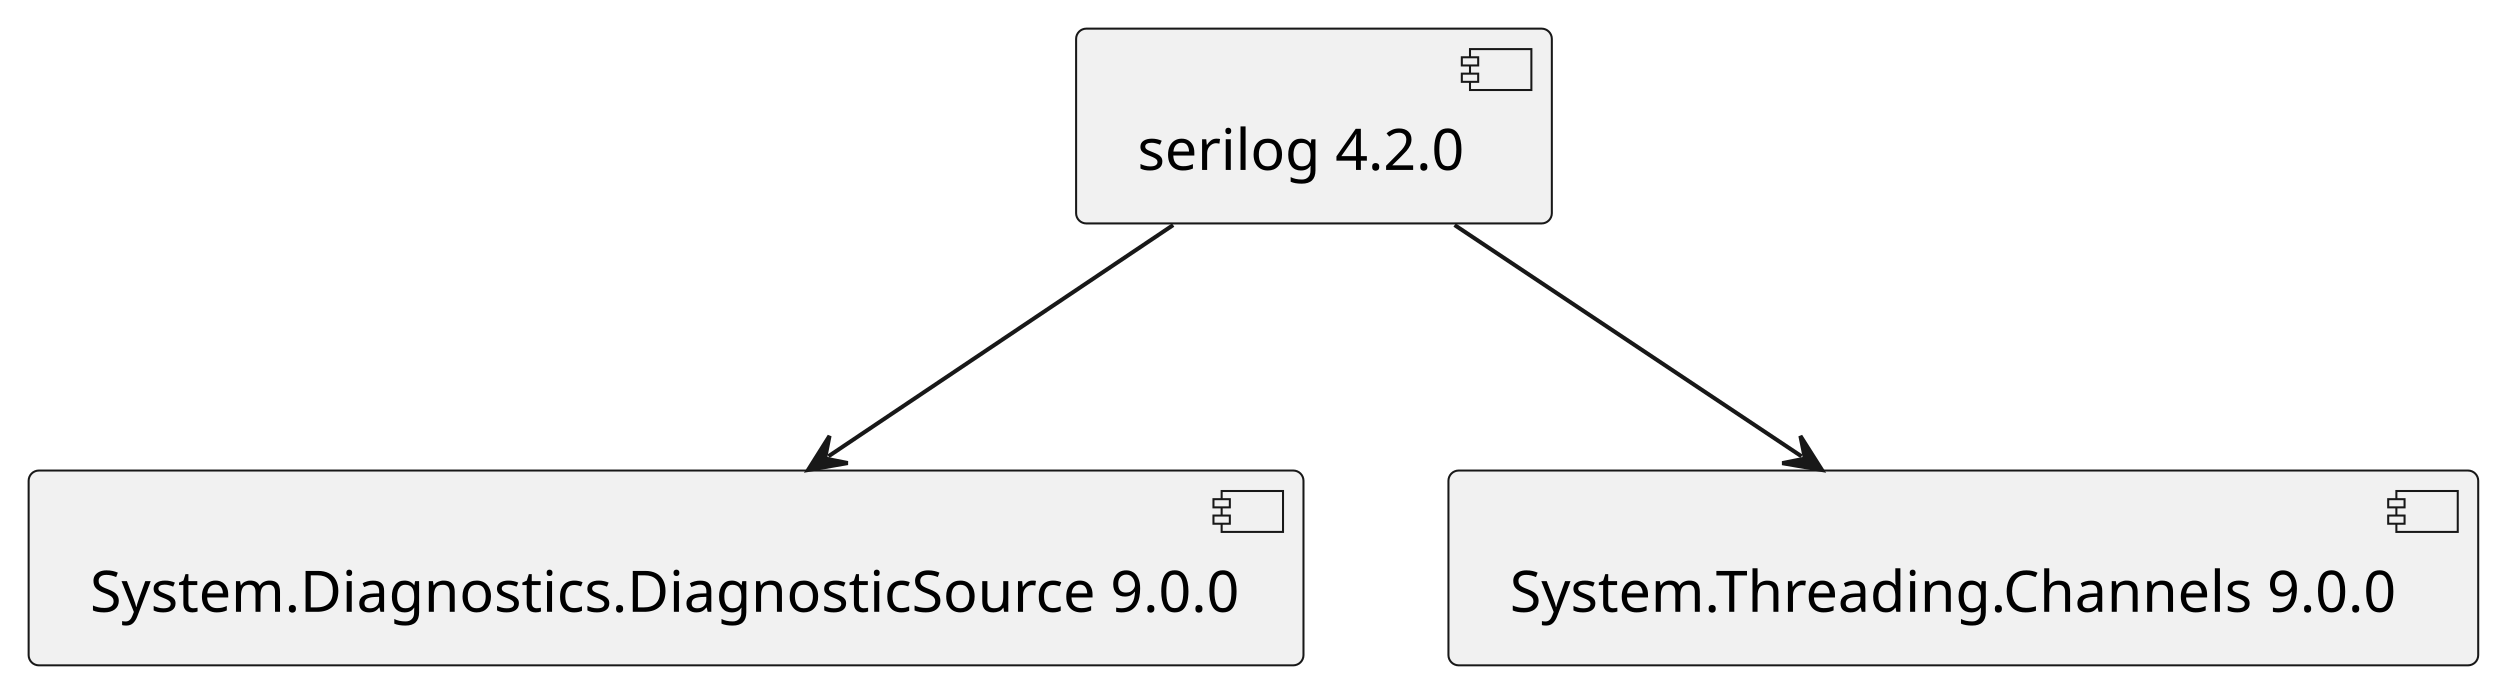
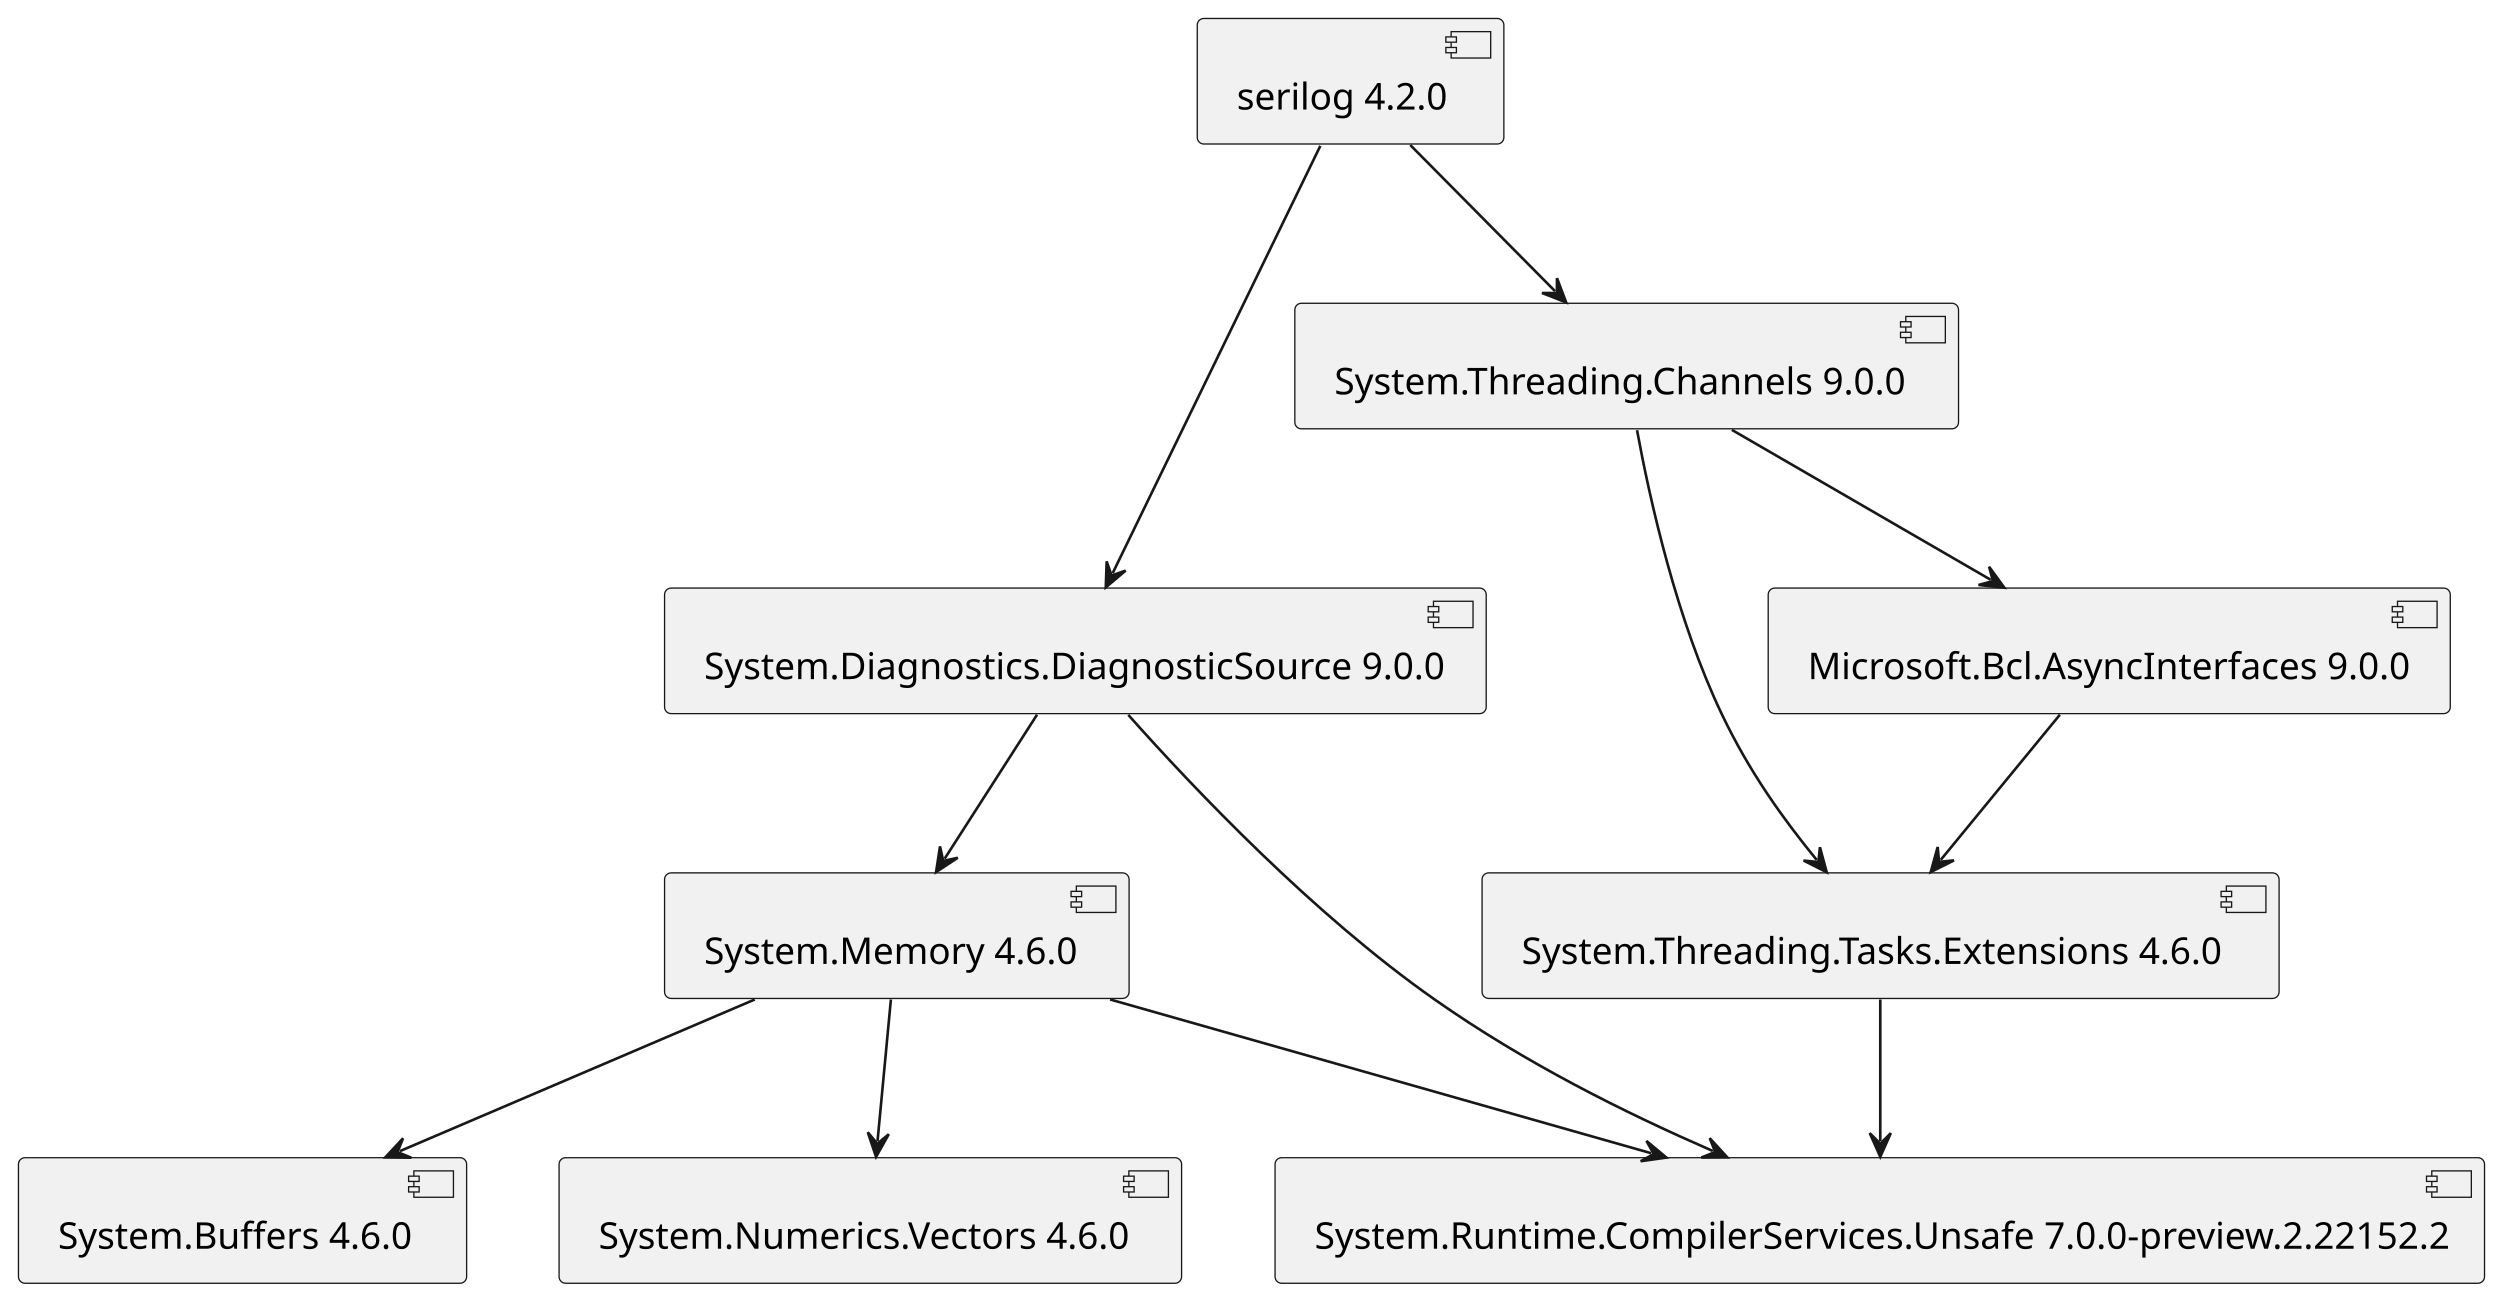
- <svg xmlns="http://www.w3.org/2000/svg" contentStyleType="text/css" height="168px" preserveAspectRatio="none" style="width:611px;height:168px;background:#FFFFFF;" version="1.1" viewBox="0 0 611 168" width="611px" zoomAndPan="magnify">
+ <svg xmlns="http://www.w3.org/2000/svg" contentStyleType="text/css" height="492px" preserveAspectRatio="none" style="width:948px;height:492px;background:#FFFFFF;" version="1.1" viewBox="0 0 948 492" width="948px" zoomAndPan="magnify">
  <defs />
  <g>
    <g id="elem_serilog 4.2.0">
-       <rect fill="#F1F1F1" height="47.609" rx="2.5" ry="2.5" style="stroke:#181818;stroke-width:0.5;" width="116.269" x="263" y="7" />
-       <rect fill="#F1F1F1" height="10" style="stroke:#181818;stroke-width:0.5;" width="15" x="359.269" y="12" />
-       <rect fill="#F1F1F1" height="2" style="stroke:#181818;stroke-width:0.5;" width="4" x="357.269" y="14" />
-       <rect fill="#F1F1F1" height="2" style="stroke:#181818;stroke-width:0.5;" width="4" x="357.269" y="18" />
-       <text fill="#000000" font-family="sans-serif" font-size="14" lengthAdjust="spacing" textLength="76.269" x="278" y="41.533">serilog 4.2.0</text>
+       <rect fill="#F1F1F1" height="47.609" rx="2.5" ry="2.5" style="stroke:#181818;stroke-width:0.5;" width="116.269" x="454" y="7" />
+       <rect fill="#F1F1F1" height="10" style="stroke:#181818;stroke-width:0.5;" width="15" x="550.269" y="12" />
+       <rect fill="#F1F1F1" height="2" style="stroke:#181818;stroke-width:0.5;" width="4" x="548.269" y="14" />
+       <rect fill="#F1F1F1" height="2" style="stroke:#181818;stroke-width:0.5;" width="4" x="548.269" y="18" />
+       <text fill="#000000" font-family="sans-serif" font-size="14" lengthAdjust="spacing" textLength="76.269" x="469" y="41.533">serilog 4.2.0</text>
    </g>
    <g id="elem_System.Diagnostics.DiagnosticSource 9.0.0">
-       <rect fill="#F1F1F1" height="47.609" rx="2.5" ry="2.5" style="stroke:#181818;stroke-width:0.5;" width="311.571" x="7" y="115" />
-       <rect fill="#F1F1F1" height="10" style="stroke:#181818;stroke-width:0.5;" width="15" x="298.571" y="120" />
-       <rect fill="#F1F1F1" height="2" style="stroke:#181818;stroke-width:0.5;" width="4" x="296.571" y="122" />
-       <rect fill="#F1F1F1" height="2" style="stroke:#181818;stroke-width:0.5;" width="4" x="296.571" y="126" />
-       <text fill="#000000" font-family="sans-serif" font-size="14" lengthAdjust="spacing" textLength="271.571" x="22" y="149.533">System.Diagnostics.DiagnosticSource 9.0.0</text>
+       <rect fill="#F1F1F1" height="47.609" rx="2.5" ry="2.5" style="stroke:#181818;stroke-width:0.5;" width="311.571" x="252" y="223" />
+       <rect fill="#F1F1F1" height="10" style="stroke:#181818;stroke-width:0.5;" width="15" x="543.571" y="228" />
+       <rect fill="#F1F1F1" height="2" style="stroke:#181818;stroke-width:0.5;" width="4" x="541.571" y="230" />
+       <rect fill="#F1F1F1" height="2" style="stroke:#181818;stroke-width:0.5;" width="4" x="541.571" y="234" />
+       <text fill="#000000" font-family="sans-serif" font-size="14" lengthAdjust="spacing" textLength="271.571" x="267" y="257.533">System.Diagnostics.DiagnosticSource 9.0.0</text>
    </g>
    <g id="elem_System.Threading.Channels 9.0.0">
-       <rect fill="#F1F1F1" height="47.609" rx="2.5" ry="2.5" style="stroke:#181818;stroke-width:0.5;" width="251.675" x="354" y="115" />
-       <rect fill="#F1F1F1" height="10" style="stroke:#181818;stroke-width:0.5;" width="15" x="585.675" y="120" />
-       <rect fill="#F1F1F1" height="2" style="stroke:#181818;stroke-width:0.5;" width="4" x="583.675" y="122" />
-       <rect fill="#F1F1F1" height="2" style="stroke:#181818;stroke-width:0.5;" width="4" x="583.675" y="126" />
-       <text fill="#000000" font-family="sans-serif" font-size="14" lengthAdjust="spacing" textLength="211.675" x="369" y="149.533">System.Threading.Channels 9.0.0</text>
+       <rect fill="#F1F1F1" height="47.609" rx="2.5" ry="2.5" style="stroke:#181818;stroke-width:0.5;" width="251.675" x="491" y="115" />
+       <rect fill="#F1F1F1" height="10" style="stroke:#181818;stroke-width:0.5;" width="15" x="722.675" y="120" />
+       <rect fill="#F1F1F1" height="2" style="stroke:#181818;stroke-width:0.5;" width="4" x="720.675" y="122" />
+       <rect fill="#F1F1F1" height="2" style="stroke:#181818;stroke-width:0.5;" width="4" x="720.675" y="126" />
+       <text fill="#000000" font-family="sans-serif" font-size="14" lengthAdjust="spacing" textLength="211.675" x="506" y="149.533">System.Threading.Channels 9.0.0</text>
+     </g>
+     <g id="elem_System.Memory 4.6.0">
+       <rect fill="#F1F1F1" height="47.609" rx="2.5" ry="2.5" style="stroke:#181818;stroke-width:0.5;" width="176.151" x="252" y="331" />
+       <rect fill="#F1F1F1" height="10" style="stroke:#181818;stroke-width:0.5;" width="15" x="408.151" y="336" />
+       <rect fill="#F1F1F1" height="2" style="stroke:#181818;stroke-width:0.5;" width="4" x="406.151" y="338" />
+       <rect fill="#F1F1F1" height="2" style="stroke:#181818;stroke-width:0.5;" width="4" x="406.151" y="342" />
+       <text fill="#000000" font-family="sans-serif" font-size="14" lengthAdjust="spacing" textLength="136.151" x="267" y="365.533">System.Memory 4.6.0</text>
+     </g>
+     <g id="elem_System.Runtime.CompilerServices.Unsafe 7.0.0-preview.2.22152.2">
+       <rect fill="#F1F1F1" height="47.609" rx="2.5" ry="2.5" style="stroke:#181818;stroke-width:0.5;" width="458.633" x="483.5" y="439" />
+       <rect fill="#F1F1F1" height="10" style="stroke:#181818;stroke-width:0.5;" width="15" x="922.133" y="444" />
+       <rect fill="#F1F1F1" height="2" style="stroke:#181818;stroke-width:0.5;" width="4" x="920.133" y="446" />
+       <rect fill="#F1F1F1" height="2" style="stroke:#181818;stroke-width:0.5;" width="4" x="920.133" y="450" />
+       <text fill="#000000" font-family="sans-serif" font-size="14" lengthAdjust="spacing" textLength="418.633" x="498.5" y="473.533">System.Runtime.CompilerServices.Unsafe 7.0.0-preview.2.22152.2</text>
+     </g>
+     <g id="elem_System.Buffers 4.6.0">
+       <rect fill="#F1F1F1" height="47.609" rx="2.5" ry="2.5" style="stroke:#181818;stroke-width:0.5;" width="169.944" x="7" y="439" />
+       <rect fill="#F1F1F1" height="10" style="stroke:#181818;stroke-width:0.5;" width="15" x="156.944" y="444" />
+       <rect fill="#F1F1F1" height="2" style="stroke:#181818;stroke-width:0.5;" width="4" x="154.944" y="446" />
+       <rect fill="#F1F1F1" height="2" style="stroke:#181818;stroke-width:0.5;" width="4" x="154.944" y="450" />
+       <text fill="#000000" font-family="sans-serif" font-size="14" lengthAdjust="spacing" textLength="129.944" x="22" y="473.533">System.Buffers 4.6.0</text>
+     </g>
+     <g id="elem_System.Numerics.Vectors 4.6.0">
+       <rect fill="#F1F1F1" height="47.609" rx="2.5" ry="2.5" style="stroke:#181818;stroke-width:0.5;" width="236.061" x="212" y="439" />
+       <rect fill="#F1F1F1" height="10" style="stroke:#181818;stroke-width:0.5;" width="15" x="428.062" y="444" />
+       <rect fill="#F1F1F1" height="2" style="stroke:#181818;stroke-width:0.5;" width="4" x="426.062" y="446" />
+       <rect fill="#F1F1F1" height="2" style="stroke:#181818;stroke-width:0.5;" width="4" x="426.062" y="450" />
+       <text fill="#000000" font-family="sans-serif" font-size="14" lengthAdjust="spacing" textLength="196.061" x="227" y="473.533">System.Numerics.Vectors 4.6.0</text>
+     </g>
+     <g id="elem_Microsoft.Bcl.AsyncInterfaces 9.0.0">
+       <rect fill="#F1F1F1" height="47.609" rx="2.5" ry="2.5" style="stroke:#181818;stroke-width:0.5;" width="258.641" x="670.5" y="223" />
+       <rect fill="#F1F1F1" height="10" style="stroke:#181818;stroke-width:0.5;" width="15" x="909.141" y="228" />
+       <rect fill="#F1F1F1" height="2" style="stroke:#181818;stroke-width:0.5;" width="4" x="907.141" y="230" />
+       <rect fill="#F1F1F1" height="2" style="stroke:#181818;stroke-width:0.5;" width="4" x="907.141" y="234" />
+       <text fill="#000000" font-family="sans-serif" font-size="14" lengthAdjust="spacing" textLength="218.641" x="685.5" y="257.533">Microsoft.Bcl.AsyncInterfaces 9.0.0</text>
+     </g>
+     <g id="elem_System.Threading.Tasks.Extensions 4.6.0">
+       <rect fill="#F1F1F1" height="47.609" rx="2.5" ry="2.5" style="stroke:#181818;stroke-width:0.5;" width="302.233" x="562" y="331" />
+       <rect fill="#F1F1F1" height="10" style="stroke:#181818;stroke-width:0.5;" width="15" x="844.233" y="336" />
+       <rect fill="#F1F1F1" height="2" style="stroke:#181818;stroke-width:0.5;" width="4" x="842.233" y="338" />
+       <rect fill="#F1F1F1" height="2" style="stroke:#181818;stroke-width:0.5;" width="4" x="842.233" y="342" />
+       <text fill="#000000" font-family="sans-serif" font-size="14" lengthAdjust="spacing" textLength="262.233" x="577" y="365.533">System.Threading.Tasks.Extensions 4.6.0</text>
    </g>
    <g id="link_serilog 4.2.0_System.Diagnostics.DiagnosticSource 9.0.0">
-       <path d="M286.72,55 C260.31,72.72 228.933,93.767 202.473,111.517 " fill="none" id="serilog 4.2.0-to-System.Diagnostics.DiagnosticSource 9.0.0" style="stroke:#181818;stroke-width:1.0;" />
-       <polygon fill="#181818" points="197.49,114.86,207.192,113.168,201.642,112.075,202.736,106.524,197.49,114.86" style="stroke:#181818;stroke-width:1.0;" />
+       <path d="M500.67,55.31 C480.67,96.47 441.933,176.184 421.933,217.324 " fill="none" id="serilog 4.2.0-to-System.Diagnostics.DiagnosticSource 9.0.0" style="stroke:#181818;stroke-width:1.0;" />
+       <polygon fill="#181818" points="419.31,222.72,426.842,216.375,421.496,218.223,419.647,212.877,419.31,222.72" style="stroke:#181818;stroke-width:1.0;" />
    </g>
    <g id="link_serilog 4.2.0_System.Threading.Channels 9.0.0">
-       <path d="M355.5,55 C382.08,72.72 413.667,93.782 440.297,111.532 " fill="none" id="serilog 4.2.0-to-System.Threading.Channels 9.0.0" style="stroke:#181818;stroke-width:1.0;" />
-       <polygon fill="#181818" points="445.29,114.86,440.02,106.54,441.13,112.087,435.583,113.197,445.29,114.86" style="stroke:#181818;stroke-width:1.0;" />
+       <path d="M534.78,55 C552.27,72.66 572.108,92.677 589.678,110.417 " fill="none" id="serilog 4.2.0-to-System.Threading.Channels 9.0.0" style="stroke:#181818;stroke-width:1.0;" />
+       <polygon fill="#181818" points="593.9,114.68,590.409,105.471,590.381,111.127,584.725,111.1,593.9,114.68" style="stroke:#181818;stroke-width:1.0;" />
+     </g>
+     <g id="link_System.Diagnostics.DiagnosticSource 9.0.0_System.Memory 4.6.0">
+       <path d="M393.25,271 C381.92,288.66 369.58,307.89 358.2,325.63 " fill="none" id="System.Diagnostics.DiagnosticSource 9.0.0-to-System.Memory 4.6.0" style="stroke:#181818;stroke-width:1.0;" />
+       <polygon fill="#181818" points="354.96,330.68,363.186,325.264,357.66,326.471,356.453,320.945,354.96,330.68" style="stroke:#181818;stroke-width:1.0;" />
+     </g>
+     <g id="link_System.Diagnostics.DiagnosticSource 9.0.0_System.Runtime.CompilerServices.Unsafe 7.0.0-preview.2.22152.2">
+       <path d="M427.84,271.09 C452.84,299.18 498.1,346.81 544,379 C578.52,403.21 615.671,421.699 649.481,436.459 " fill="none" id="System.Diagnostics.DiagnosticSource 9.0.0-to-System.Runtime.CompilerServices.Unsafe 7.0.0-preview.2.22152.2" style="stroke:#181818;stroke-width:1.0;" />
+       <polygon fill="#181818" points="654.98,438.86,648.332,431.593,650.398,436.86,645.131,438.925,654.98,438.86" style="stroke:#181818;stroke-width:1.0;" />
+     </g>
+     <g id="link_System.Memory 4.6.0_System.Buffers 4.6.0">
+       <path d="M286.19,379 C244.73,396.72 193.187,418.752 151.647,436.502 " fill="none" id="System.Memory 4.6.0-to-System.Buffers 4.6.0" style="stroke:#181818;stroke-width:1.0;" />
+       <polygon fill="#181818" points="146.13,438.86,155.978,439.002,150.728,436.895,152.834,431.645,146.13,438.86" style="stroke:#181818;stroke-width:1.0;" />
+     </g>
+     <g id="link_System.Memory 4.6.0_System.Numerics.Vectors 4.6.0">
+       <path d="M337.83,379 C336.16,396.66 334.432,414.966 332.762,432.706 " fill="none" id="System.Memory 4.6.0-to-System.Numerics.Vectors 4.6.0" style="stroke:#181818;stroke-width:1.0;" />
+       <polygon fill="#181818" points="332.2,438.68,337.026,430.094,332.669,433.702,329.061,429.345,332.2,438.68" style="stroke:#181818;stroke-width:1.0;" />
+     </g>
+     <g id="link_System.Memory 4.6.0_System.Runtime.CompilerServices.Unsafe 7.0.0-preview.2.22152.2">
+       <path d="M420.94,379 C483.39,396.75 563.629,419.55 626.129,437.31 " fill="none" id="System.Memory 4.6.0-to-System.Runtime.CompilerServices.Unsafe 7.0.0-preview.2.22152.2" style="stroke:#181818;stroke-width:1.0;" />
+       <polygon fill="#181818" points="631.9,438.95,624.336,432.642,627.09,437.583,622.149,440.338,631.9,438.95" style="stroke:#181818;stroke-width:1.0;" />
+     </g>
+     <g id="link_System.Threading.Channels 9.0.0_Microsoft.Bcl.AsyncInterfaces 9.0.0">
+       <path d="M656.71,163 C687.3,180.72 724.208,202.103 754.858,219.853 " fill="none" id="System.Threading.Channels 9.0.0-to-Microsoft.Bcl.AsyncInterfaces 9.0.0" style="stroke:#181818;stroke-width:1.0;" />
+       <polygon fill="#181818" points="760.05,222.86,754.266,214.888,755.723,220.354,750.257,221.811,760.05,222.86" style="stroke:#181818;stroke-width:1.0;" />
+     </g>
+     <g id="link_System.Threading.Channels 9.0.0_System.Threading.Tasks.Extensions 4.6.0">
+       <path d="M620.76,163.13 C625.72,190.02 635.87,235.27 653,271 C663.45,292.81 675.936,310.222 688.906,326.112 " fill="none" id="System.Threading.Channels 9.0.0-to-System.Threading.Tasks.Extensions 4.6.0" style="stroke:#181818;stroke-width:1.0;" />
+       <polygon fill="#181818" points="692.7,330.76,690.108,321.258,689.538,326.887,683.91,326.317,692.7,330.76" style="stroke:#181818;stroke-width:1.0;" />
+     </g>
+     <g id="link_Microsoft.Bcl.AsyncInterfaces 9.0.0_System.Threading.Tasks.Extensions 4.6.0">
+       <path d="M781.12,271 C766.63,288.66 750.506,308.302 735.947,326.042 " fill="none" id="Microsoft.Bcl.AsyncInterfaces 9.0.0-to-System.Threading.Tasks.Extensions 4.6.0" style="stroke:#181818;stroke-width:1.0;" />
+       <polygon fill="#181818" points="732.14,330.68,740.942,326.261,735.312,326.815,734.758,321.185,732.14,330.68" style="stroke:#181818;stroke-width:1.0;" />
+     </g>
+     <g id="link_System.Threading.Tasks.Extensions 4.6.0_System.Runtime.CompilerServices.Unsafe 7.0.0-preview.2.22152.2">
+       <path d="M713,379 C713,396.66 713,414.94 713,432.68 " fill="none" id="System.Threading.Tasks.Extensions 4.6.0-to-System.Runtime.CompilerServices.Unsafe 7.0.0-preview.2.22152.2" style="stroke:#181818;stroke-width:1.0;" />
+       <polygon fill="#181818" points="713,438.68,717,429.68,713,433.68,709,429.68,713,438.68" style="stroke:#181818;stroke-width:1.0;" />
    </g>
  </g>
</svg>
